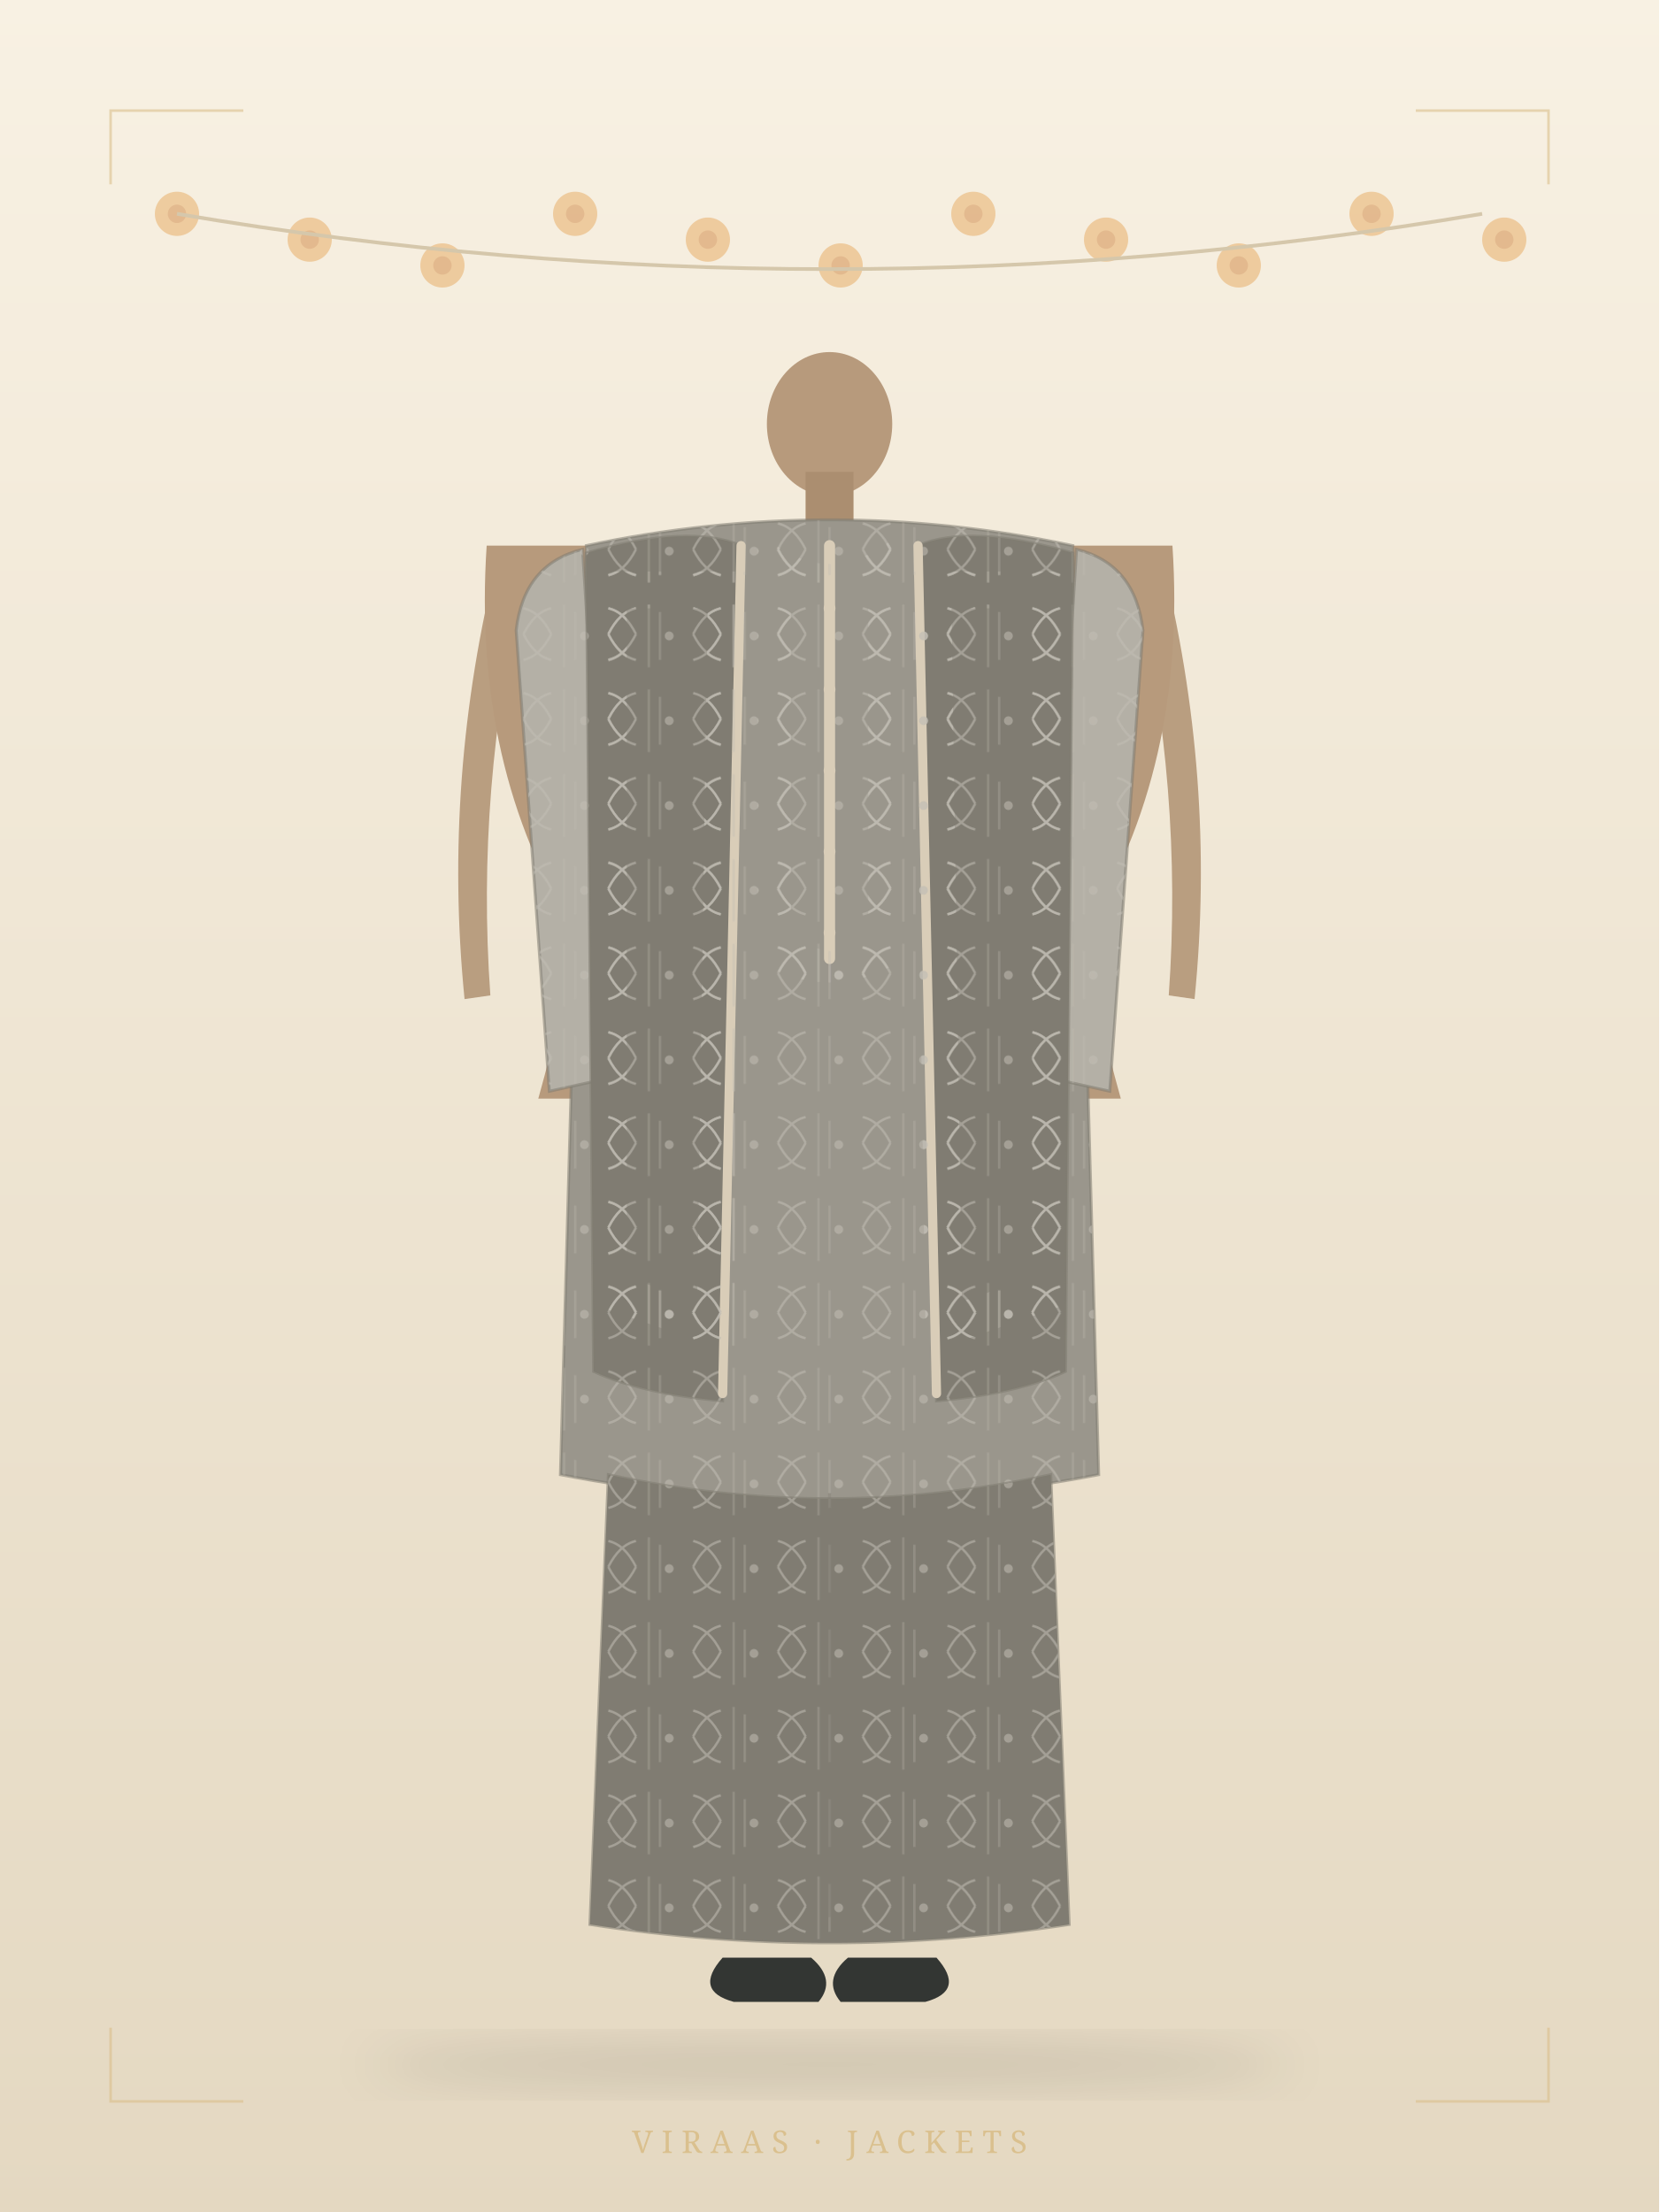
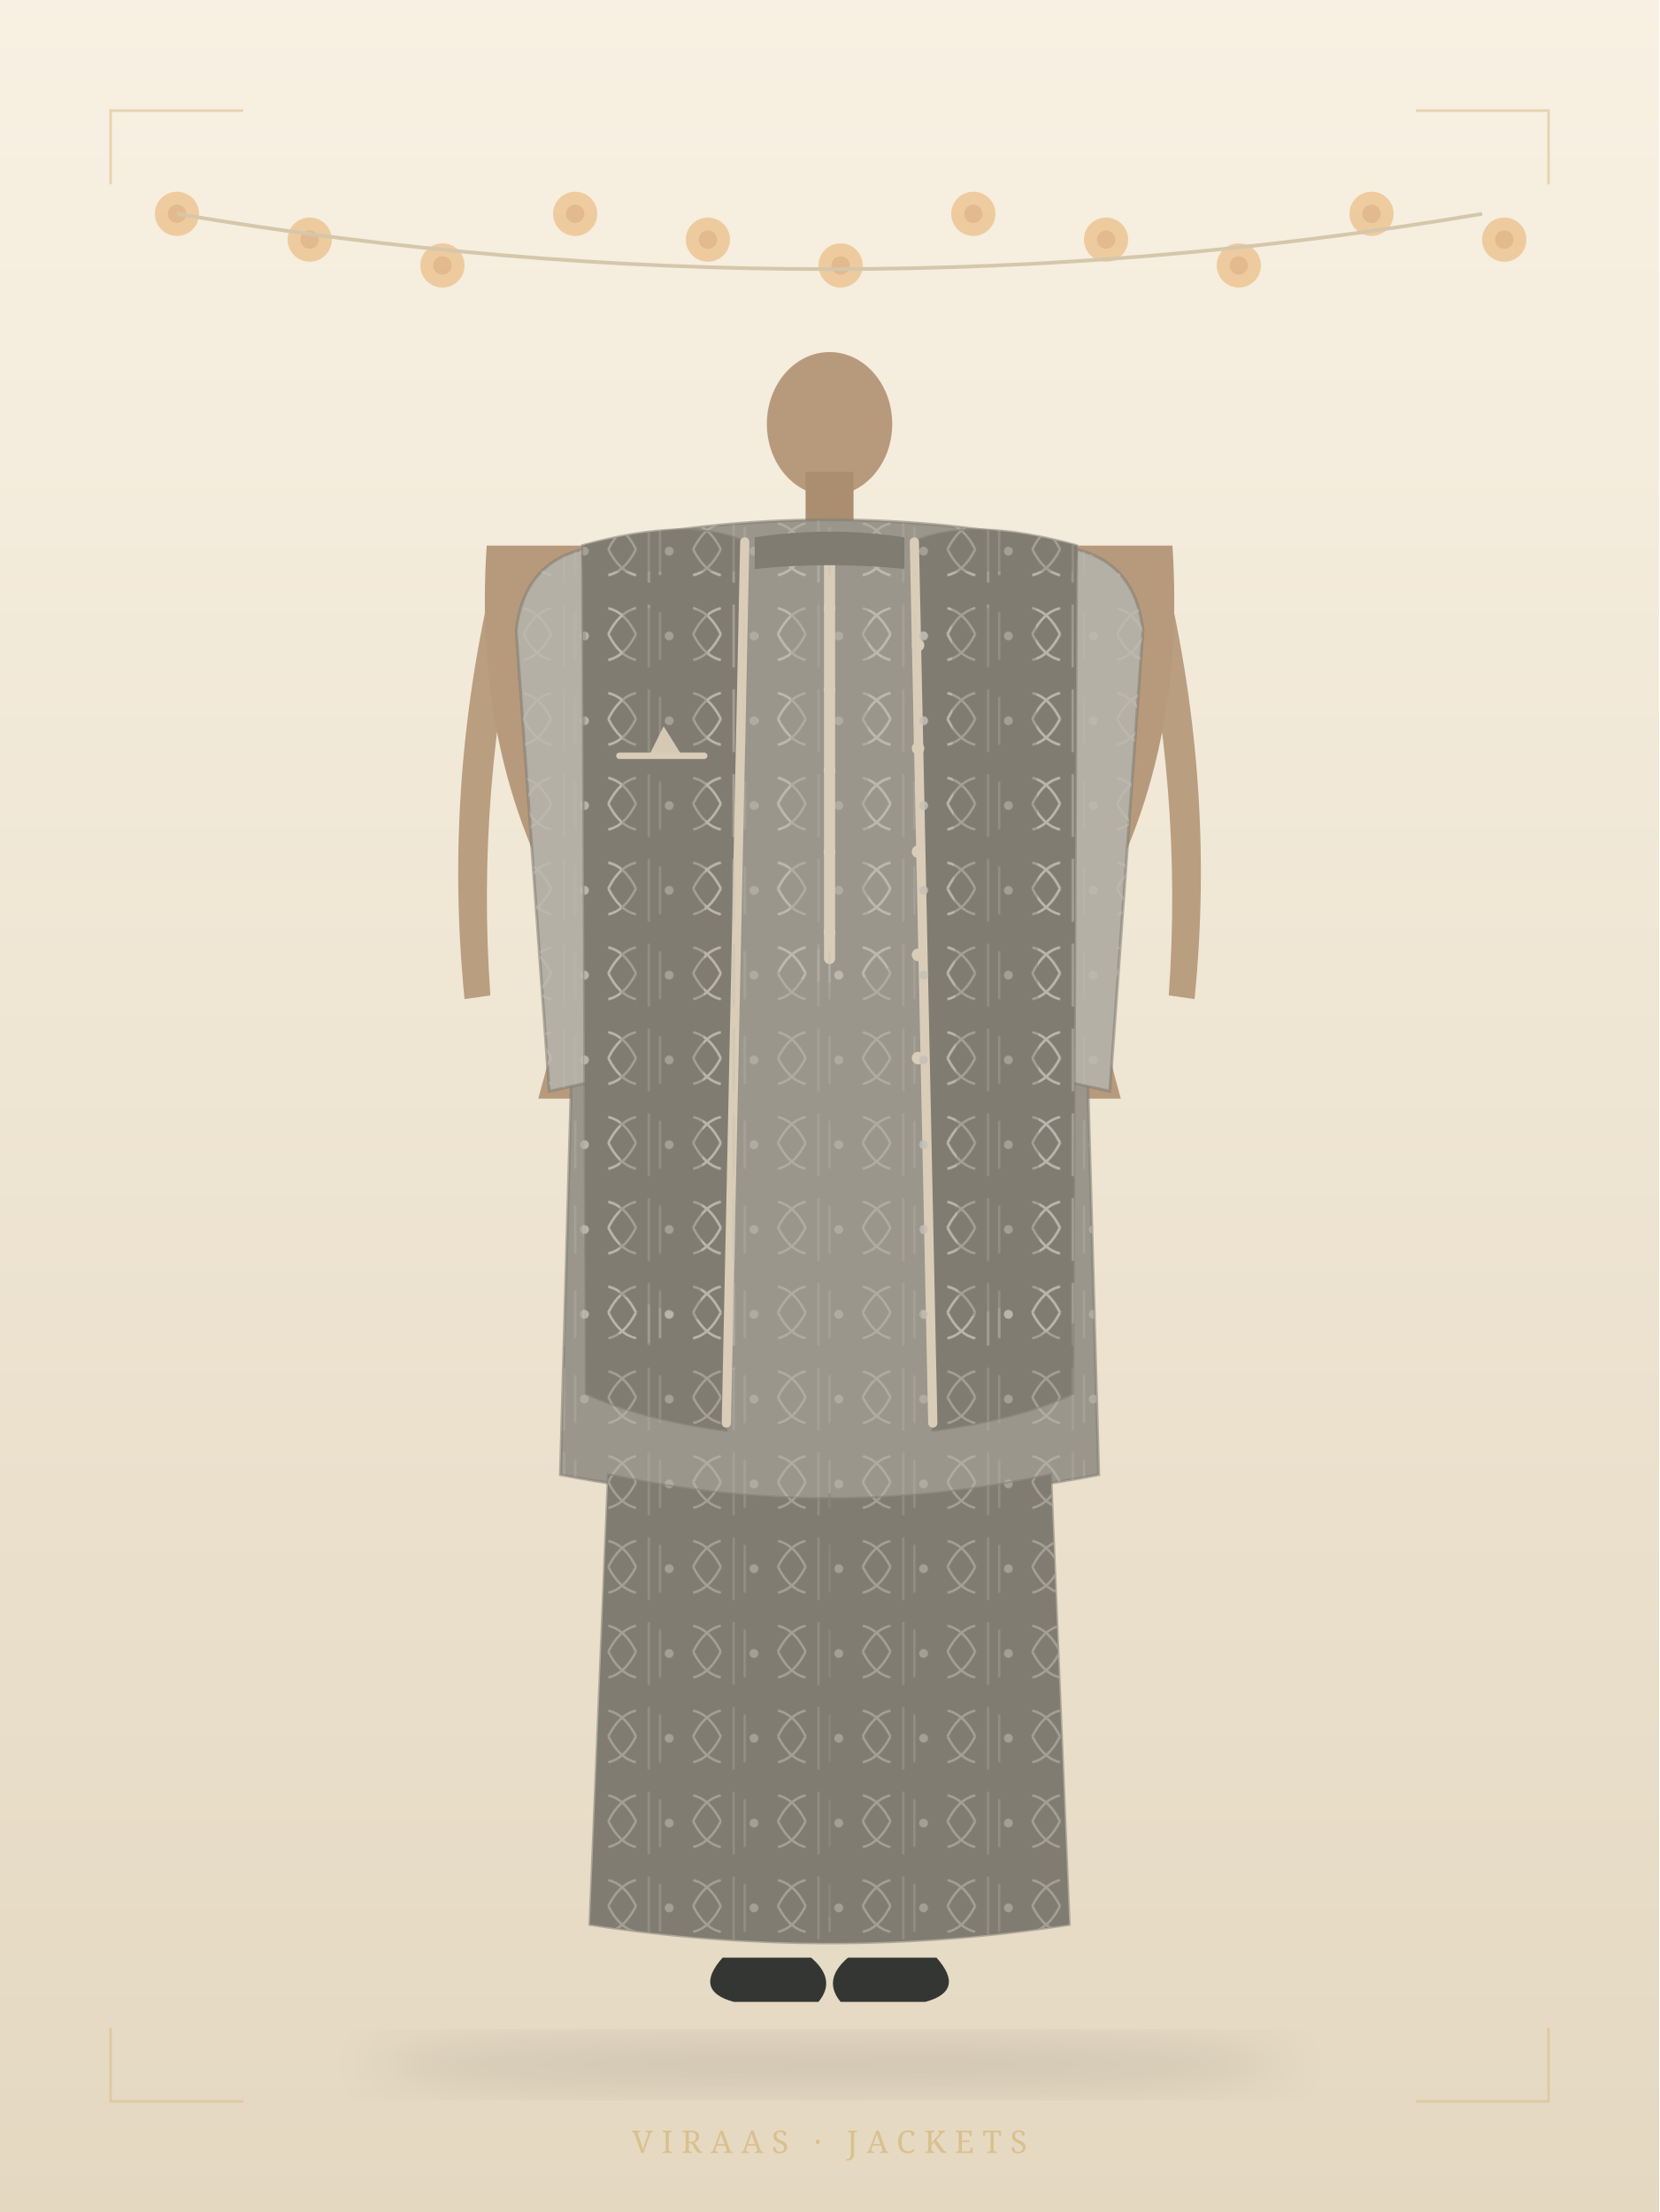
<svg xmlns="http://www.w3.org/2000/svg" viewBox="0 0 900 1200" width="900" height="1200">
  <defs>
    <pattern id="k-vfcugz7" patternUnits="userSpaceOnUse" width="46" height="46">
      <g fill="none" stroke="#c2beb4" stroke-width="1.3" opacity="0.75">
        <path d="M8 22 q6 -12 15 -14 M23 22 q-6 -12 -15 -14 M8 22 q6 12 15 14 M23 22 q-6 12 -15 14" />
        <path d="M30 6 v34 M36 10 v26" opacity="0.5" />
        <circle cx="41" cy="23" r="2.4" fill="#c2beb4" stroke="none" />
      </g>
    </pattern>
    <linearGradient id="bgB" x1="0" y1="0" x2="0" y2="1">
      <stop offset="0%" stop-color="#F8F1E3" />
      <stop offset="100%" stop-color="#E4D8C1" />
    </linearGradient>
    <filter id="soft">
      <feGaussianBlur stdDeviation="14" />
    </filter>
    <filter id="soft2">
      <feGaussianBlur stdDeviation="5" />
    </filter>
  </defs>
  <rect width="900" height="1200" fill="url(#bgB)" />
  <ellipse cx="450" cy="1120" rx="250" ry="16" fill="#000" opacity="0.10" filter="url(#soft)" />
  <g opacity="0.42">
    <circle cx="96" cy="116" r="12" fill="#E39B45" />
    <circle cx="96" cy="116" r="5" fill="#C8711F" />
    <circle cx="168" cy="130" r="12" fill="#E39B45" />
    <circle cx="168" cy="130" r="5" fill="#C8711F" />
    <circle cx="240" cy="144" r="12" fill="#E39B45" />
    <circle cx="240" cy="144" r="5" fill="#C8711F" />
    <circle cx="312" cy="116" r="12" fill="#E39B45" />
    <circle cx="312" cy="116" r="5" fill="#C8711F" />
    <circle cx="384" cy="130" r="12" fill="#E39B45" />
    <circle cx="384" cy="130" r="5" fill="#C8711F" />
    <circle cx="456" cy="144" r="12" fill="#E39B45" />
    <circle cx="456" cy="144" r="5" fill="#C8711F" />
    <circle cx="528" cy="116" r="12" fill="#E39B45" />
    <circle cx="528" cy="116" r="5" fill="#C8711F" />
    <circle cx="600" cy="130" r="12" fill="#E39B45" />
    <circle cx="600" cy="130" r="5" fill="#C8711F" />
    <circle cx="672" cy="144" r="12" fill="#E39B45" />
    <circle cx="672" cy="144" r="5" fill="#C8711F" />
    <circle cx="744" cy="116" r="12" fill="#E39B45" />
    <circle cx="744" cy="116" r="5" fill="#C8711F" />
    <circle cx="816" cy="130" r="12" fill="#E39B45" />
    <circle cx="816" cy="130" r="5" fill="#C8711F" />
    <path d="M96 116 Q450 176 804 116" stroke="#A89163" stroke-width="2" fill="none" />
  </g>
  <g>
    <ellipse cx="450" cy="230" rx="34" ry="39" fill="#B79A7C" />
    <path d="M437 256 h26 v46 h-26z" fill="#ab8e70" />
    <path d="M270 302 q-30 120 -18 240 l14 -2 q-8 -112 18 -224z" fill="#B79A7C" opacity="0.95" />
    <path d="M630 302 q30 120 18 240 l-14 -2 q8 -112 -18 -224z" fill="#B79A7C" opacity="0.95" />
    <path d="M264 296 Q256 416 312 506 Q306 546 292 596 L608 596 Q594 546 588 506 Q644 416 636 296 Z" fill="#B79A7C" />
  </g>
  <clipPath id="cc-vfcugz7-1">
    <path d="M318 296 Q450 268 582 296 L596 800 Q450 828 304 800 Z" />
  </clipPath>
  <path d="M318 296 Q450 268 582 296 L596 800 Q450 828 304 800 Z" fill="#9A968C" stroke="#807c72" stroke-width="1.6" stroke-opacity="0.55" />
  <g clip-path="url(#cc-vfcugz7-1)">
    <path d="M318 296 Q450 268 582 296 L596 800 Q450 828 304 800 Z" fill="url(#k-vfcugz7)" opacity="0.72" />
  </g>
  <path d="M450 296 V520" fill="none" stroke="#D9CDB8" stroke-width="6" stroke-linecap="round" />
  <g>
    <circle cx="450" cy="330" r="3.2" fill="#D9CDB8" />
    <circle cx="450" cy="374" r="3.2" fill="#D9CDB8" />
    <circle cx="450" cy="418" r="3.2" fill="#D9CDB8" />
    <circle cx="450" cy="462" r="3.2" fill="#D9CDB8" />
    <circle cx="450" cy="506" r="3.2" fill="#D9CDB8" />
  </g>
  <clipPath id="cc-vfcugz7-2">
    <path d="M316 298 q-32 8 -36 44 l18 250 l36 -8 z" />
  </clipPath>
  <path d="M316 298 q-32 8 -36 44 l18 250 l36 -8 z" fill="#b4b0a6" stroke="#807c72" stroke-width="1.6" stroke-opacity="0.55" />
  <g clip-path="url(#cc-vfcugz7-2)">
    <path d="M316 298 q-32 8 -36 44 l18 250 l36 -8 z" fill="url(#k-vfcugz7)" opacity="0.72" />
  </g>
  <clipPath id="cc-vfcugz7-3">
    <path d="M584 298 q32 8 36 44 l-18 250 l-36 -8 z" />
  </clipPath>
  <path d="M584 298 q32 8 36 44 l-18 250 l-36 -8 z" fill="#b4b0a6" stroke="#807c72" stroke-width="1.6" stroke-opacity="0.55" />
  <g clip-path="url(#cc-vfcugz7-3)">
    <path d="M584 298 q32 8 36 44 l-18 250 l-36 -8 z" fill="url(#k-vfcugz7)" opacity="0.72" />
  </g>
  <path d="M420 306 q30 18 60 0 l0 210 q-30 16 -60 0z" fill="none" stroke="url(#k-vfcugz7)" stroke-width="18" stroke-linecap="round" opacity="0.95" />
  <clipPath id="cc-vfcugz7-4">
    <path d="M330 800 Q450 826 570 800 L580 1044 Q450 1064 320 1044 Z" />
  </clipPath>
  <path d="M330 800 Q450 826 570 800 L580 1044 Q450 1064 320 1044 Z" fill="#807c72" stroke="#807c72" stroke-width="1.6" stroke-opacity="0.55" />
  <g clip-path="url(#cc-vfcugz7-4)">
    <path d="M330 800 Q450 826 570 800 L580 1044 Q450 1064 320 1044 Z" fill="url(#k-vfcugz7)" opacity="0.72" />
  </g>
  <g stroke="#807c72" stroke-width="1.6" opacity="0.5" fill="none">
    <path d="M450 810 V1040" />
  </g>
  <g fill="#2A2E2C" opacity="0.95">
    <path d="M392 1062 q-16 18 6 24 h46 q10 -12 -4 -24z" />
    <path d="M508 1062 q16 18 -6 24 h-46 q-10 -12 4 -24z" />
  </g>
  <clipPath id="cc-vfcugz7-5">
-     <path d="M318 300 Q374 284 402 296 L392 760 Q348 756 322 744 Z" />
+     <path d="M316 296 Q374 280 404 294 L394 776 Q348 770 318 756 Z" />
  </clipPath>
-   <path d="M318 300 Q374 284 402 296 L392 760 Q348 756 322 744 Z" fill="#807c72" stroke="#807c72" stroke-width="1.6" stroke-opacity="0.55" />
+   <path d="M316 296 Q374 280 404 294 L394 776 Q348 770 318 756 Z" fill="#807c72" stroke="#807c72" stroke-width="1.6" stroke-opacity="0.55" />
  <g clip-path="url(#cc-vfcugz7-5)">
-     <path d="M318 300 Q374 284 402 296 L392 760 Q348 756 322 744 Z" fill="url(#k-vfcugz7)" opacity="0.72" />
+     <path d="M316 296 Q374 280 404 294 L394 776 Q348 770 318 756 Z" fill="url(#k-vfcugz7)" opacity="0.72" />
  </g>
  <clipPath id="cc-vfcugz7-6">
-     <path d="M582 300 Q526 284 498 296 L508 760 Q552 756 578 744 Z" />
+     <path d="M584 296 Q526 280 496 294 L506 776 Q552 770 582 756 Z" />
  </clipPath>
-   <path d="M582 300 Q526 284 498 296 L508 760 Q552 756 578 744 Z" fill="#807c72" stroke="#807c72" stroke-width="1.6" stroke-opacity="0.55" />
+   <path d="M584 296 Q526 280 496 294 L506 776 Q552 770 582 756 Z" fill="#807c72" stroke="#807c72" stroke-width="1.6" stroke-opacity="0.55" />
  <g clip-path="url(#cc-vfcugz7-6)">
-     <path d="M582 300 Q526 284 498 296 L508 760 Q552 756 578 744 Z" fill="url(#k-vfcugz7)" opacity="0.72" />
+     <path d="M584 296 Q526 280 496 294 L506 776 Q552 770 582 756 Z" fill="url(#k-vfcugz7)" opacity="0.72" />
  </g>
-   <path d="M402 296 L392 756" fill="none" stroke="#D9CDB8" stroke-width="5" stroke-linecap="round" />
-   <path d="M498 296 L508 756" fill="none" stroke="#D9CDB8" stroke-width="5" stroke-linecap="round" />
-   <path d="M330 320 L394 320 L388 720 L330 700 Z" fill="none" stroke="url(#k-vfcugz7)" stroke-width="20" stroke-linecap="round" opacity="0.95" />
-   <path d="M570 320 L506 320 L512 720 L570 700 Z" fill="none" stroke="url(#k-vfcugz7)" stroke-width="20" stroke-linecap="round" opacity="0.95" />
+   <path d="M410 292 q40 -6 80 0 v16 q-40 -4 -80 0z" fill="#807c72" stroke="#807c72" stroke-width="1.2" />
+   <path d="M404 294 L394 772" fill="none" stroke="#D9CDB8" stroke-width="5" stroke-linecap="round" />
+   <path d="M496 294 L506 772" fill="none" stroke="#D9CDB8" stroke-width="5" stroke-linecap="round" />
+   <path d="M336 410 h46" stroke="#D9CDB8" stroke-width="3.5" stroke-linecap="round" />
+   <path d="M352 410 l8 -16 l10 16z" fill="#D9CDB8" opacity="0.95" />
+   <g>
+     <circle cx="498" cy="350" r="3.4" fill="#D9CDB8" />
+     <circle cx="498" cy="406" r="3.4" fill="#D9CDB8" />
+     <circle cx="498" cy="462" r="3.4" fill="#D9CDB8" />
+     <circle cx="498" cy="518" r="3.4" fill="#D9CDB8" />
+     <circle cx="498" cy="574" r="3.4" fill="#D9CDB8" />
+   </g>
+   <path d="M328 320 L394 320 L390 730 L326 710 Z" fill="none" stroke="url(#k-vfcugz7)" stroke-width="20" stroke-linecap="round" opacity="0.95" />
+   <path d="M572 320 L506 320 L510 730 L574 710 Z" fill="none" stroke="url(#k-vfcugz7)" stroke-width="20" stroke-linecap="round" opacity="0.95" />
  <g fill="none" stroke="#D8BC85" opacity="0.55" stroke-width="1.4">
    <path d="M60 100 V60 H132" />
    <path d="M768 60 H840 V100" />
    <path d="M60 1100 V1140 H132" />
    <path d="M768 1140 H840 V1100" />
  </g>
  <text x="450" y="1168" text-anchor="middle" font-family="Georgia, serif" font-size="17" letter-spacing="4.6" fill="#D8BC85" opacity="0.85">VIRAAS · JACKETS</text>
</svg>
